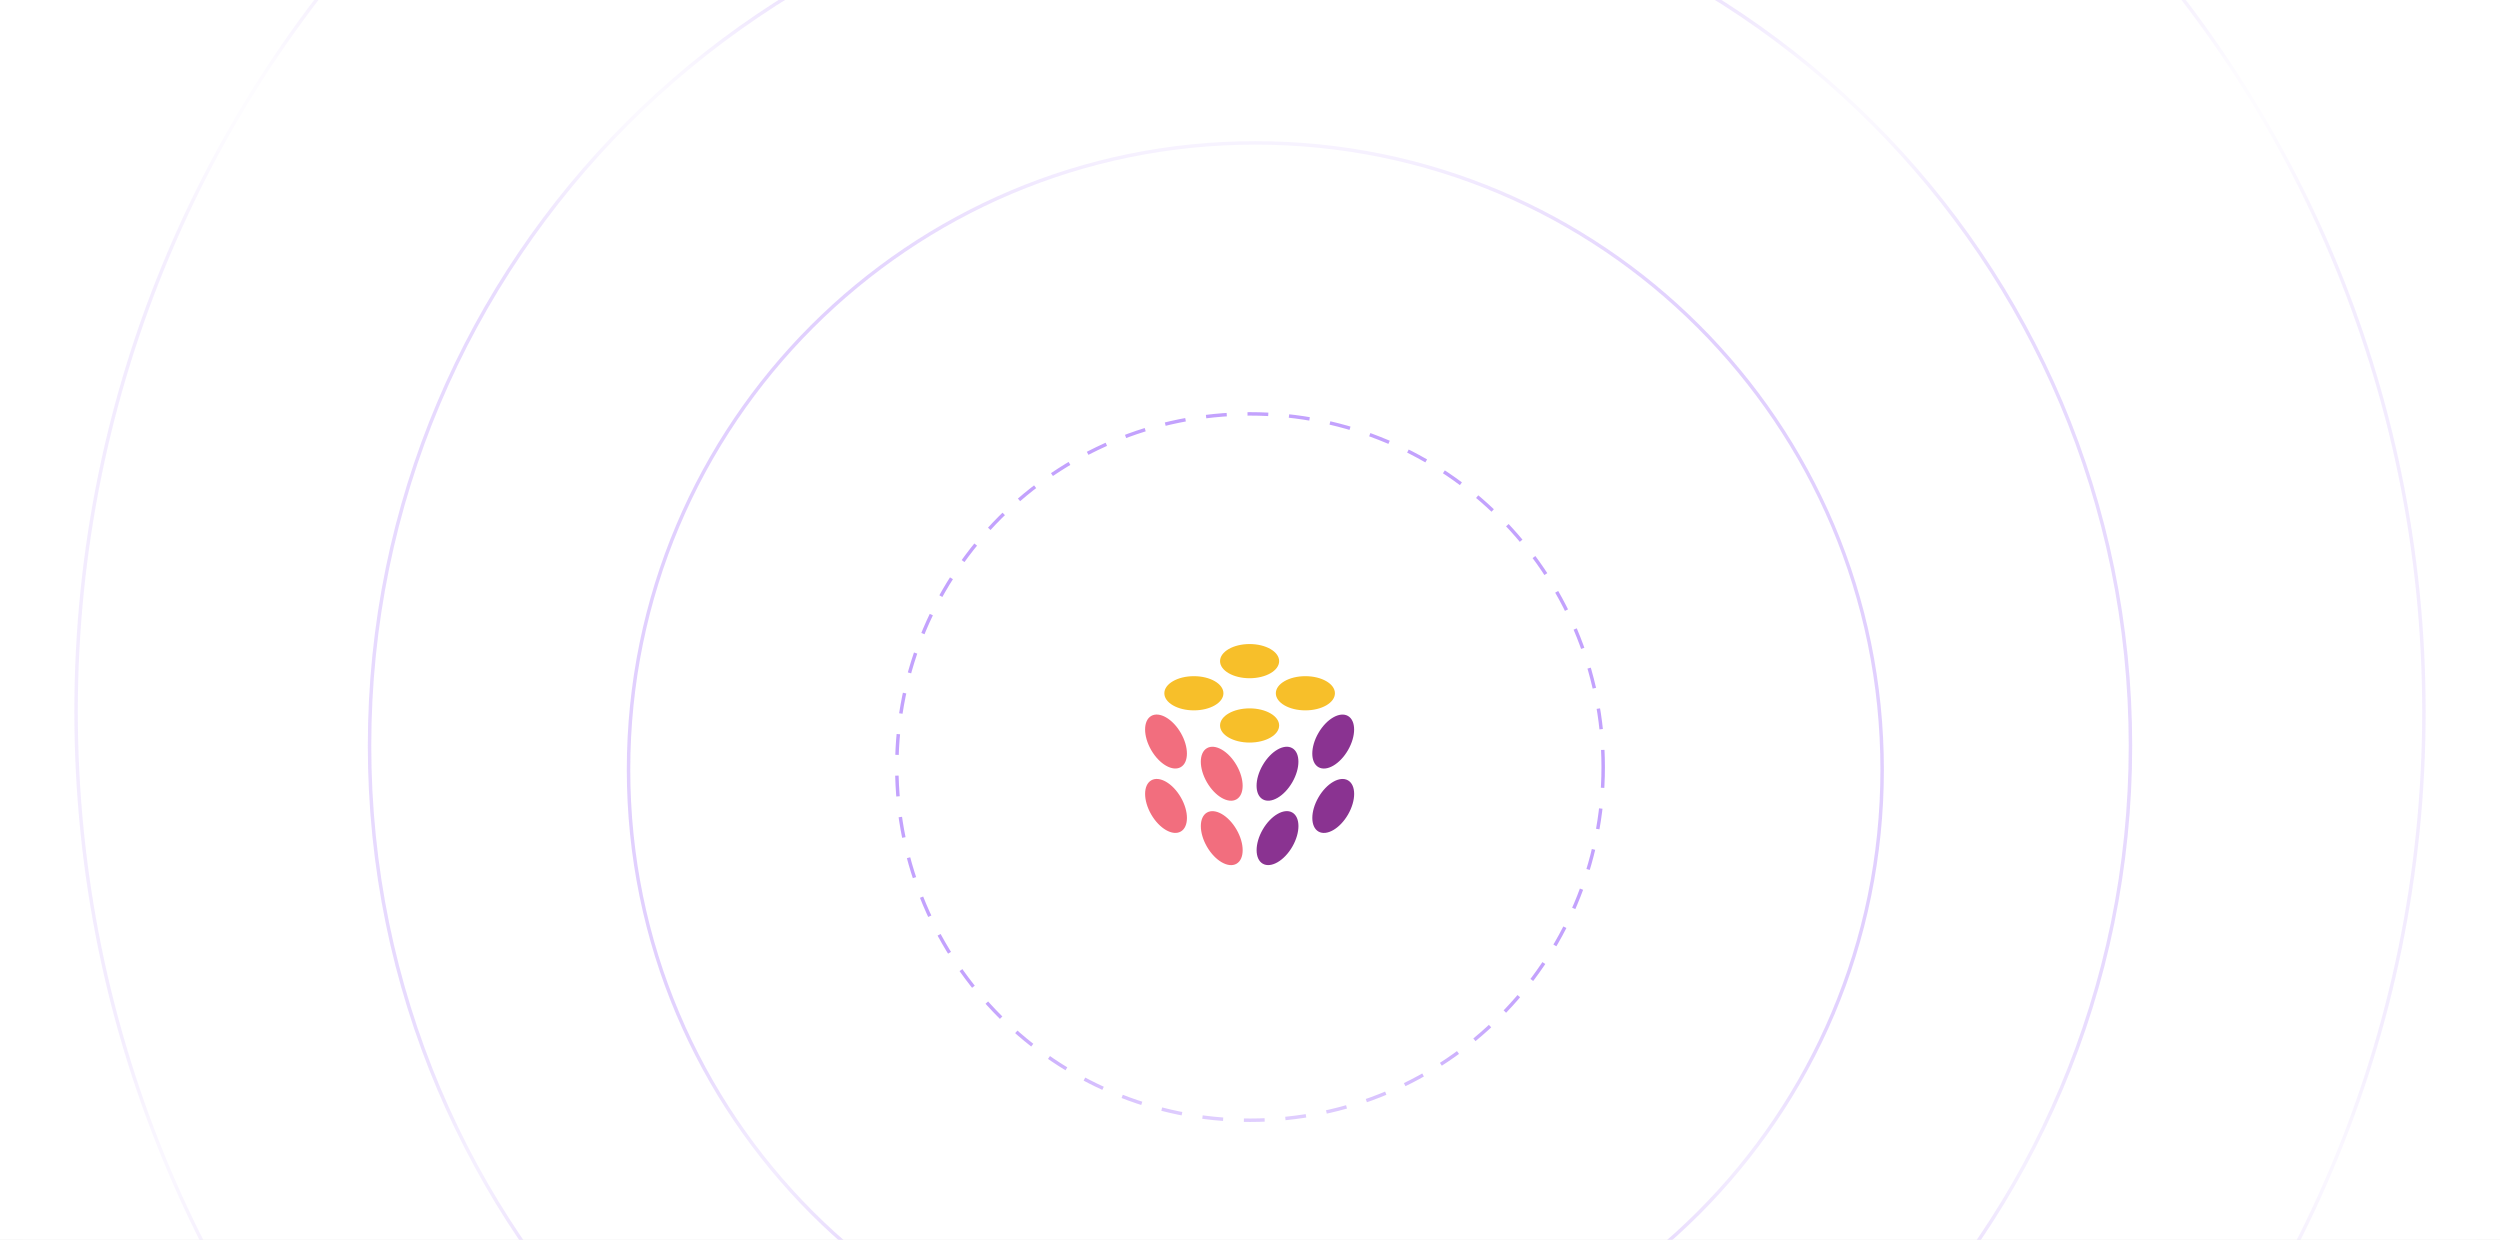
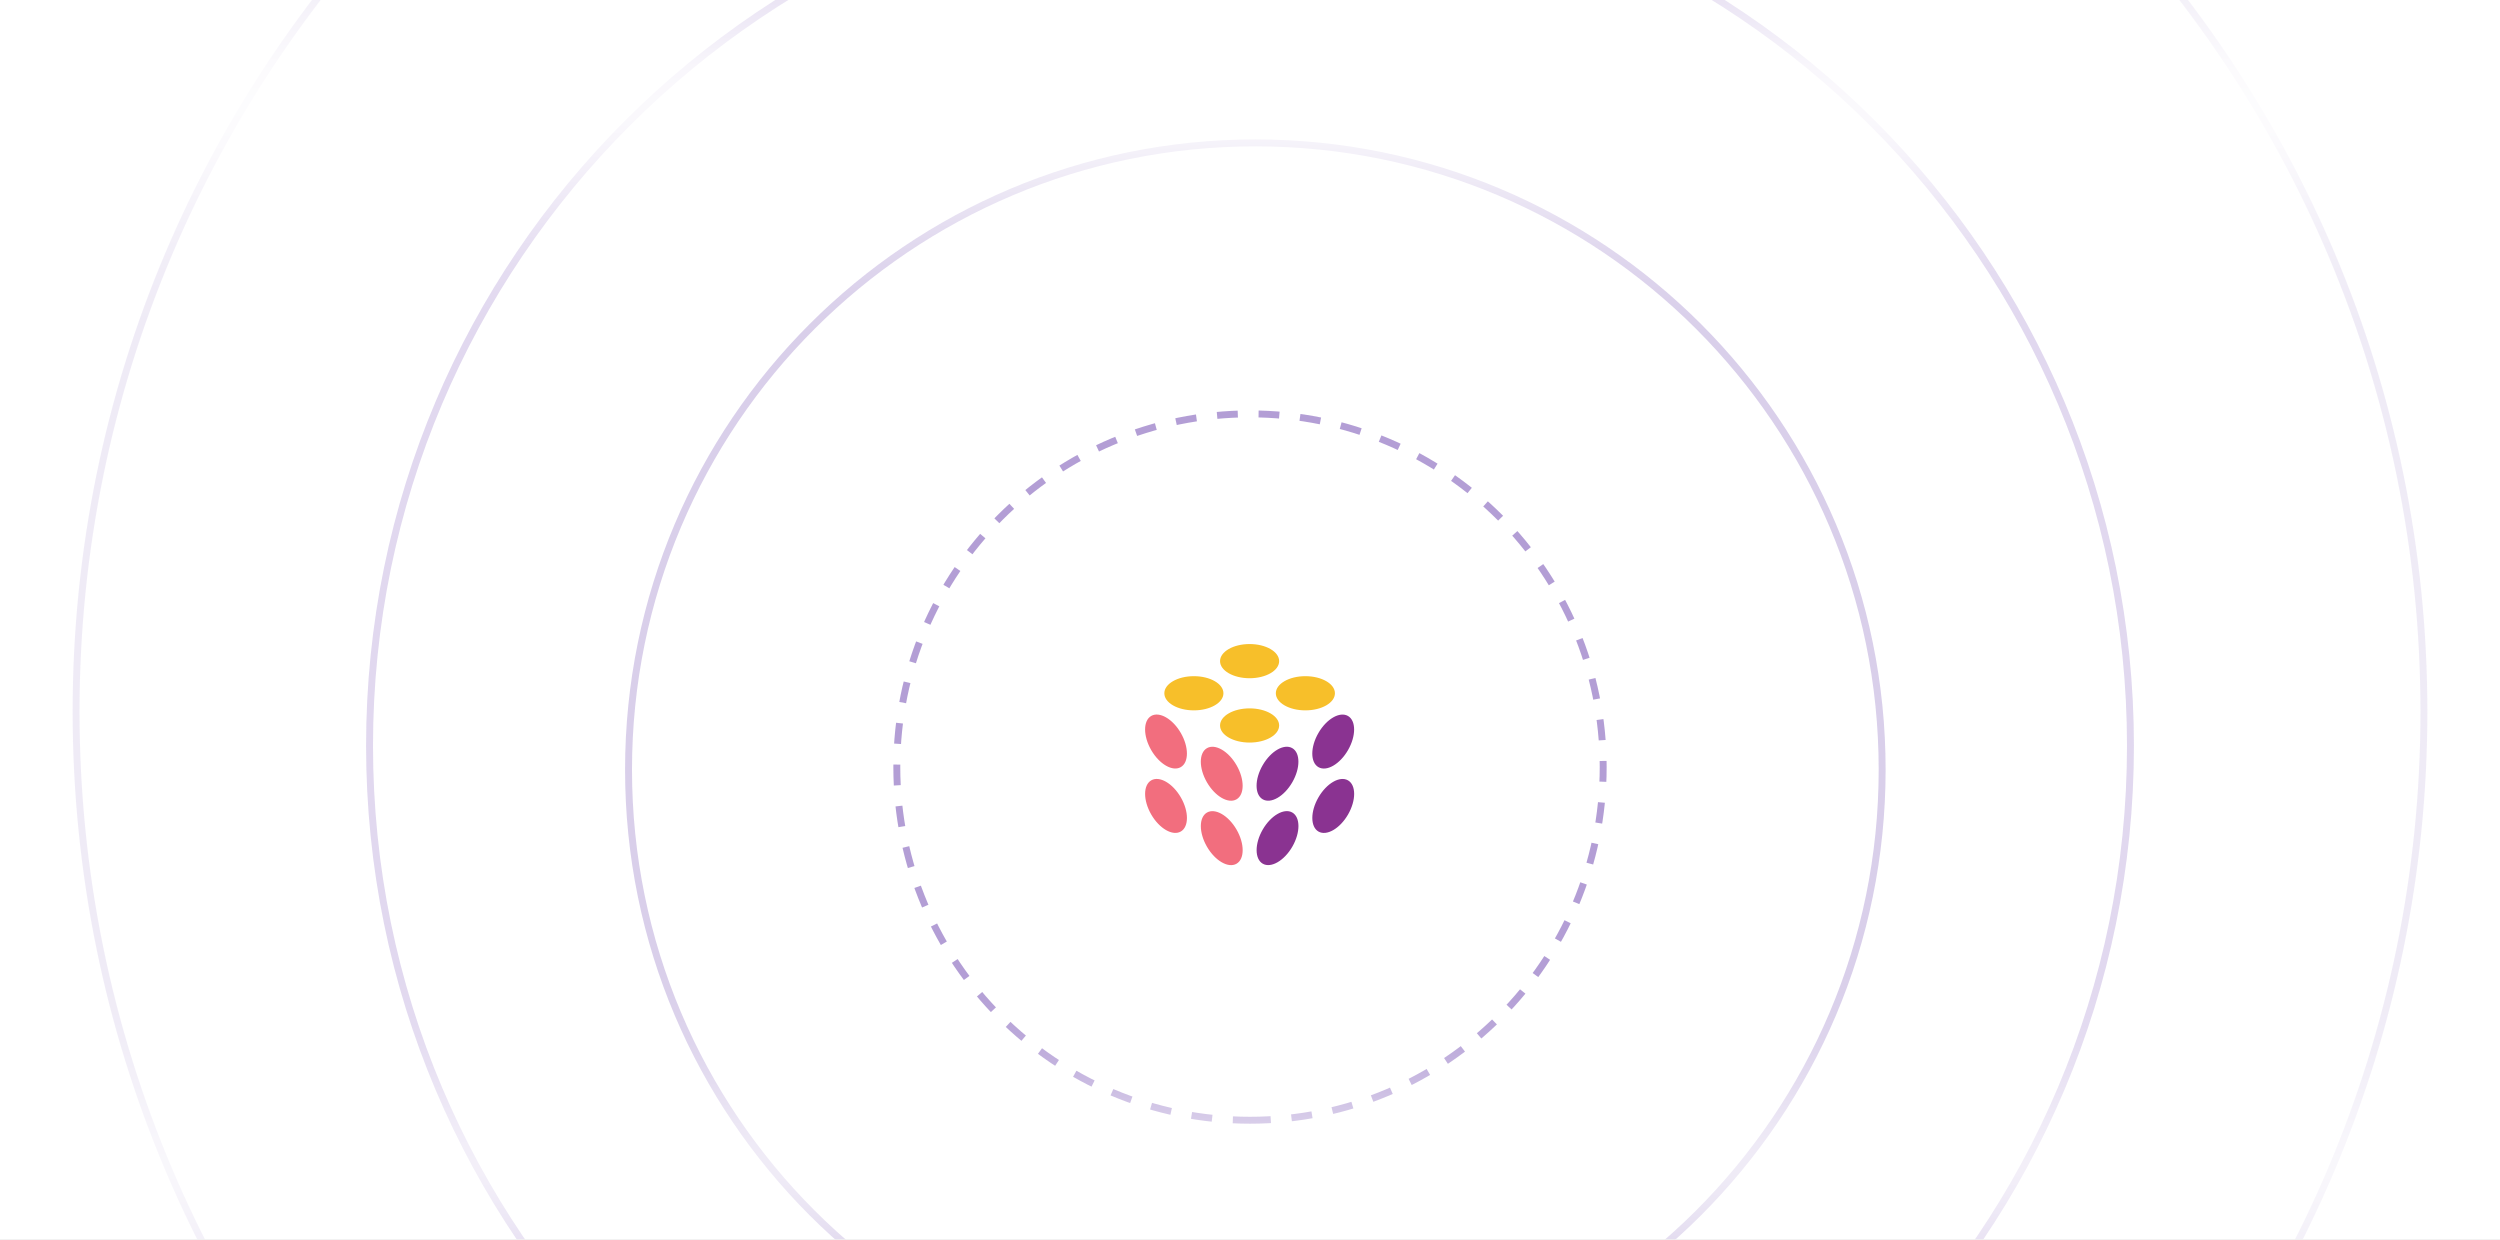
<svg xmlns="http://www.w3.org/2000/svg" width="361" height="179" viewBox="0 0 361 179" fill="none">
-   <g clip-path="url(#clip0_499_1010)">
-     <rect width="361" height="179" fill="white" />
-     <g opacity="0.5">
-       <circle cx="181.271" cy="111.144" r="90.511" stroke="#8745FB" stroke-opacity="0.5" stroke-width="0.5" />
-       <circle cx="180.5" cy="107.686" r="127.138" stroke="#8745FB" stroke-opacity="0.4" stroke-width="0.5" />
-       <circle cx="180.5" cy="102.764" r="169.514" stroke="#8745FB" stroke-opacity="0.2" stroke-width="0.5" />
-       <circle cx="180.5" cy="110.764" r="51" stroke="#8745FB" stroke-width="0.5" stroke-dasharray="3 3" />
+   <g clip-path="url(#clip0_977_23617)">
+     <mask id="mask0_977_23617" style="mask-type:luminance" maskUnits="userSpaceOnUse" x="0" y="0" width="361" height="179">
+       <path d="M361 0H0V179H361V0Z" fill="white" />
+     </mask>
+     <g mask="url(#mask0_977_23617)">
+       <path d="M361 0H0V179H361V0Z" fill="white" />
+       <g opacity="0.5">
+         <path d="M181.271 201.655C231.259 201.655 271.782 161.132 271.782 111.144C271.782 61.156 231.259 20.633 181.271 20.633C131.283 20.633 90.76 61.156 90.76 111.144C90.76 161.132 131.283 201.655 181.271 201.655Z" stroke="#673EAC" stroke-opacity="0.5" />
+         <path d="M180.5 234.824C250.716 234.824 307.638 177.902 307.638 107.686C307.638 37.47 250.716 -19.452 180.5 -19.452C110.284 -19.452 53.362 37.47 53.362 107.686C53.362 177.902 110.284 234.824 180.5 234.824Z" stroke="#673EAC" stroke-opacity="0.4" />
+         <path d="M180.5 272.278C274.12 272.278 350.014 196.384 350.014 102.764C350.014 9.144 274.12 -66.75 180.5 -66.75C86.88 -66.75 10.986 9.144 10.986 102.764C10.986 196.384 86.88 272.278 180.5 272.278Z" stroke="#673EAC" stroke-opacity="0.2" />
+         <path d="M180.5 161.764C208.667 161.764 231.5 138.93 231.5 110.764C231.5 82.597 208.667 59.764 180.5 59.764C152.334 59.764 129.5 82.597 129.5 110.764C129.5 138.93 152.334 161.764 180.5 161.764Z" stroke="#673EAC" stroke-dasharray="3 3" />
+       </g>
+       <g filter="url(#filter0_f_977_23617)">
+         <path d="M372.148 161.5H-20.852V203H372.148V161.5Z" fill="white" />
+       </g>
+       <g filter="url(#filter1_f_977_23617)">
+         <path d="M372.148 -20.5H-20.852V27.5H372.148V-20.5Z" fill="white" />
+       </g>
+       <path fill-rule="evenodd" clip-rule="evenodd" d="M170.505 110.772C171.686 110.09 171.688 107.883 170.51 105.842C169.331 103.802 167.419 102.7 166.238 103.381C165.058 104.063 165.056 106.27 166.234 108.311C167.412 110.352 169.325 111.454 170.505 110.772ZM170.512 115.142C171.691 117.183 171.689 119.39 170.508 120.071C169.327 120.753 167.415 119.651 166.237 117.611C165.058 115.57 165.06 113.363 166.241 112.681C167.422 111.999 169.334 113.101 170.512 115.142ZM178.559 119.794C179.737 121.835 179.735 124.042 178.554 124.724C177.374 125.405 175.461 124.303 174.283 122.262C173.105 120.222 173.107 118.015 174.287 117.333C175.468 116.651 177.38 117.753 178.559 119.794ZM178.556 110.494C179.734 112.535 179.732 114.742 178.552 115.424C177.371 116.106 175.459 115.004 174.28 112.963C173.102 110.922 173.104 108.715 174.285 108.034C175.465 107.352 177.378 108.454 178.556 110.494Z" fill="#F26E7E" />
+       <path fill-rule="evenodd" clip-rule="evenodd" d="M194.653 108.316C195.831 106.275 195.829 104.068 194.649 103.386C193.468 102.705 191.556 103.806 190.377 105.847C189.199 107.888 189.201 110.095 190.382 110.777C191.562 111.459 193.475 110.357 194.653 108.316ZM194.653 112.684C195.834 113.365 195.836 115.572 194.658 117.613C193.479 119.654 191.567 120.756 190.386 120.074C189.206 119.392 189.204 117.185 190.382 115.145C191.56 113.104 193.473 112.002 194.653 112.684ZM186.609 117.328C187.789 118.01 187.791 120.217 186.613 122.258C185.435 124.298 183.522 125.4 182.342 124.718C181.161 124.037 181.159 121.83 182.337 119.789C183.516 117.748 185.428 116.646 186.609 117.328ZM186.604 108.031C187.785 108.712 187.787 110.919 186.608 112.96C185.43 115.001 183.518 116.103 182.337 115.421C181.156 114.739 181.154 112.532 182.333 110.491C183.511 108.451 185.423 107.349 186.604 108.031Z" fill="#8A3391" />
+       <path fill-rule="evenodd" clip-rule="evenodd" d="M184.709 95.469C184.709 96.832 182.798 97.937 180.442 97.937C178.085 97.937 176.175 96.832 176.175 95.469C176.175 94.105 178.085 93 180.442 93C182.798 93 184.709 94.105 184.709 95.469ZM176.664 100.108C176.664 101.472 174.754 102.577 172.397 102.577C170.04 102.577 168.13 101.472 168.13 100.108C168.13 98.745 170.04 97.639 172.397 97.639C174.754 97.639 176.664 98.745 176.664 100.108ZM188.497 102.577C190.853 102.577 192.764 101.472 192.764 100.108C192.764 98.745 190.853 97.639 188.497 97.639C186.14 97.639 184.23 98.745 184.23 100.108C184.23 101.472 186.14 102.577 188.497 102.577ZM184.709 104.758C184.709 106.122 182.798 107.227 180.442 107.227C178.085 107.227 176.175 106.122 176.175 104.758C176.175 103.395 178.085 102.289 180.442 102.289C182.798 102.289 184.709 103.395 184.709 104.758Z" fill="#F7BF2A" />
    </g>
-     <g filter="url(#filter0_f_499_1010)">
-       <rect x="-20.852" y="161.5" width="393" height="41.5" fill="white" />
-     </g>
-     <g filter="url(#filter1_f_499_1010)">
-       <rect x="-20.852" y="-20.5" width="393" height="48" fill="white" />
-     </g>
-     <path fill-rule="evenodd" clip-rule="evenodd" d="M170.505 110.772C171.686 110.09 171.688 107.883 170.51 105.842C169.331 103.802 167.419 102.7 166.238 103.381C165.058 104.063 165.056 106.27 166.234 108.311C167.412 110.352 169.325 111.454 170.505 110.772ZM170.512 115.142C171.691 117.183 171.689 119.39 170.508 120.071C169.327 120.753 167.415 119.651 166.237 117.611C165.058 115.57 165.06 113.363 166.241 112.681C167.422 111.999 169.334 113.101 170.512 115.142ZM178.559 119.794C179.737 121.835 179.735 124.042 178.554 124.724C177.374 125.405 175.461 124.303 174.283 122.262C173.105 120.222 173.107 118.015 174.287 117.333C175.468 116.651 177.38 117.753 178.559 119.794ZM178.556 110.494C179.734 112.535 179.732 114.742 178.552 115.424C177.371 116.106 175.459 115.004 174.28 112.963C173.102 110.922 173.104 108.715 174.285 108.034C175.465 107.352 177.378 108.454 178.556 110.494Z" fill="#F26E7E" />
-     <path fill-rule="evenodd" clip-rule="evenodd" d="M194.653 108.316C195.831 106.275 195.829 104.068 194.649 103.386C193.468 102.705 191.556 103.806 190.377 105.847C189.199 107.888 189.201 110.095 190.382 110.777C191.562 111.459 193.475 110.357 194.653 108.316ZM194.653 112.684C195.834 113.365 195.836 115.572 194.658 117.613C193.479 119.654 191.567 120.756 190.386 120.074C189.206 119.392 189.204 117.185 190.382 115.145C191.56 113.104 193.473 112.002 194.653 112.684ZM186.609 117.328C187.789 118.01 187.791 120.217 186.613 122.258C185.435 124.298 183.522 125.4 182.342 124.718C181.161 124.037 181.159 121.83 182.337 119.789C183.516 117.748 185.428 116.646 186.609 117.328ZM186.604 108.031C187.785 108.712 187.787 110.919 186.608 112.96C185.43 115.001 183.518 116.103 182.337 115.421C181.156 114.739 181.154 112.532 182.333 110.491C183.511 108.451 185.423 107.349 186.604 108.031Z" fill="#8A3391" />
-     <path fill-rule="evenodd" clip-rule="evenodd" d="M184.709 95.469C184.709 96.832 182.798 97.937 180.442 97.937C178.085 97.937 176.175 96.832 176.175 95.469C176.175 94.105 178.085 93 180.442 93C182.798 93 184.709 94.105 184.709 95.469ZM176.664 100.108C176.664 101.472 174.754 102.577 172.397 102.577C170.04 102.577 168.13 101.472 168.13 100.108C168.13 98.745 170.04 97.639 172.397 97.639C174.754 97.639 176.664 98.745 176.664 100.108ZM188.497 102.577C190.853 102.577 192.764 101.472 192.764 100.108C192.764 98.745 190.853 97.639 188.497 97.639C186.14 97.639 184.23 98.745 184.23 100.108C184.23 101.472 186.14 102.577 188.497 102.577ZM184.709 104.758C184.709 106.122 182.798 107.227 180.442 107.227C178.085 107.227 176.175 106.122 176.175 104.758C176.175 103.395 178.085 102.289 180.442 102.289C182.798 102.289 184.709 103.395 184.709 104.758Z" fill="#F7BF2A" />
  </g>
  <defs>
-     <filter id="filter0_f_499_1010" x="-40.852" y="141.5" width="433" height="81.5" filterUnits="userSpaceOnUse" color-interpolation-filters="sRGB">
+     <filter id="filter0_f_977_23617" x="-40.852" y="141.5" width="433" height="81.5" filterUnits="userSpaceOnUse" color-interpolation-filters="sRGB">
      <feFlood flood-opacity="0" result="BackgroundImageFix" />
      <feBlend mode="normal" in="SourceGraphic" in2="BackgroundImageFix" result="shape" />
-       <feGaussianBlur stdDeviation="10" result="effect1_foregroundBlur_499_1010" />
+       <feGaussianBlur stdDeviation="10" result="effect1_foregroundBlur_977_23617" />
    </filter>
-     <filter id="filter1_f_499_1010" x="-40.852" y="-40.5" width="433" height="88" filterUnits="userSpaceOnUse" color-interpolation-filters="sRGB">
+     <filter id="filter1_f_977_23617" x="-40.852" y="-40.5" width="433" height="88" filterUnits="userSpaceOnUse" color-interpolation-filters="sRGB">
      <feFlood flood-opacity="0" result="BackgroundImageFix" />
      <feBlend mode="normal" in="SourceGraphic" in2="BackgroundImageFix" result="shape" />
-       <feGaussianBlur stdDeviation="10" result="effect1_foregroundBlur_499_1010" />
+       <feGaussianBlur stdDeviation="10" result="effect1_foregroundBlur_977_23617" />
    </filter>
-     <clipPath id="clip0_499_1010">
+     <clipPath id="clip0_977_23617">
      <rect width="361" height="179" fill="white" />
    </clipPath>
  </defs>
</svg>
